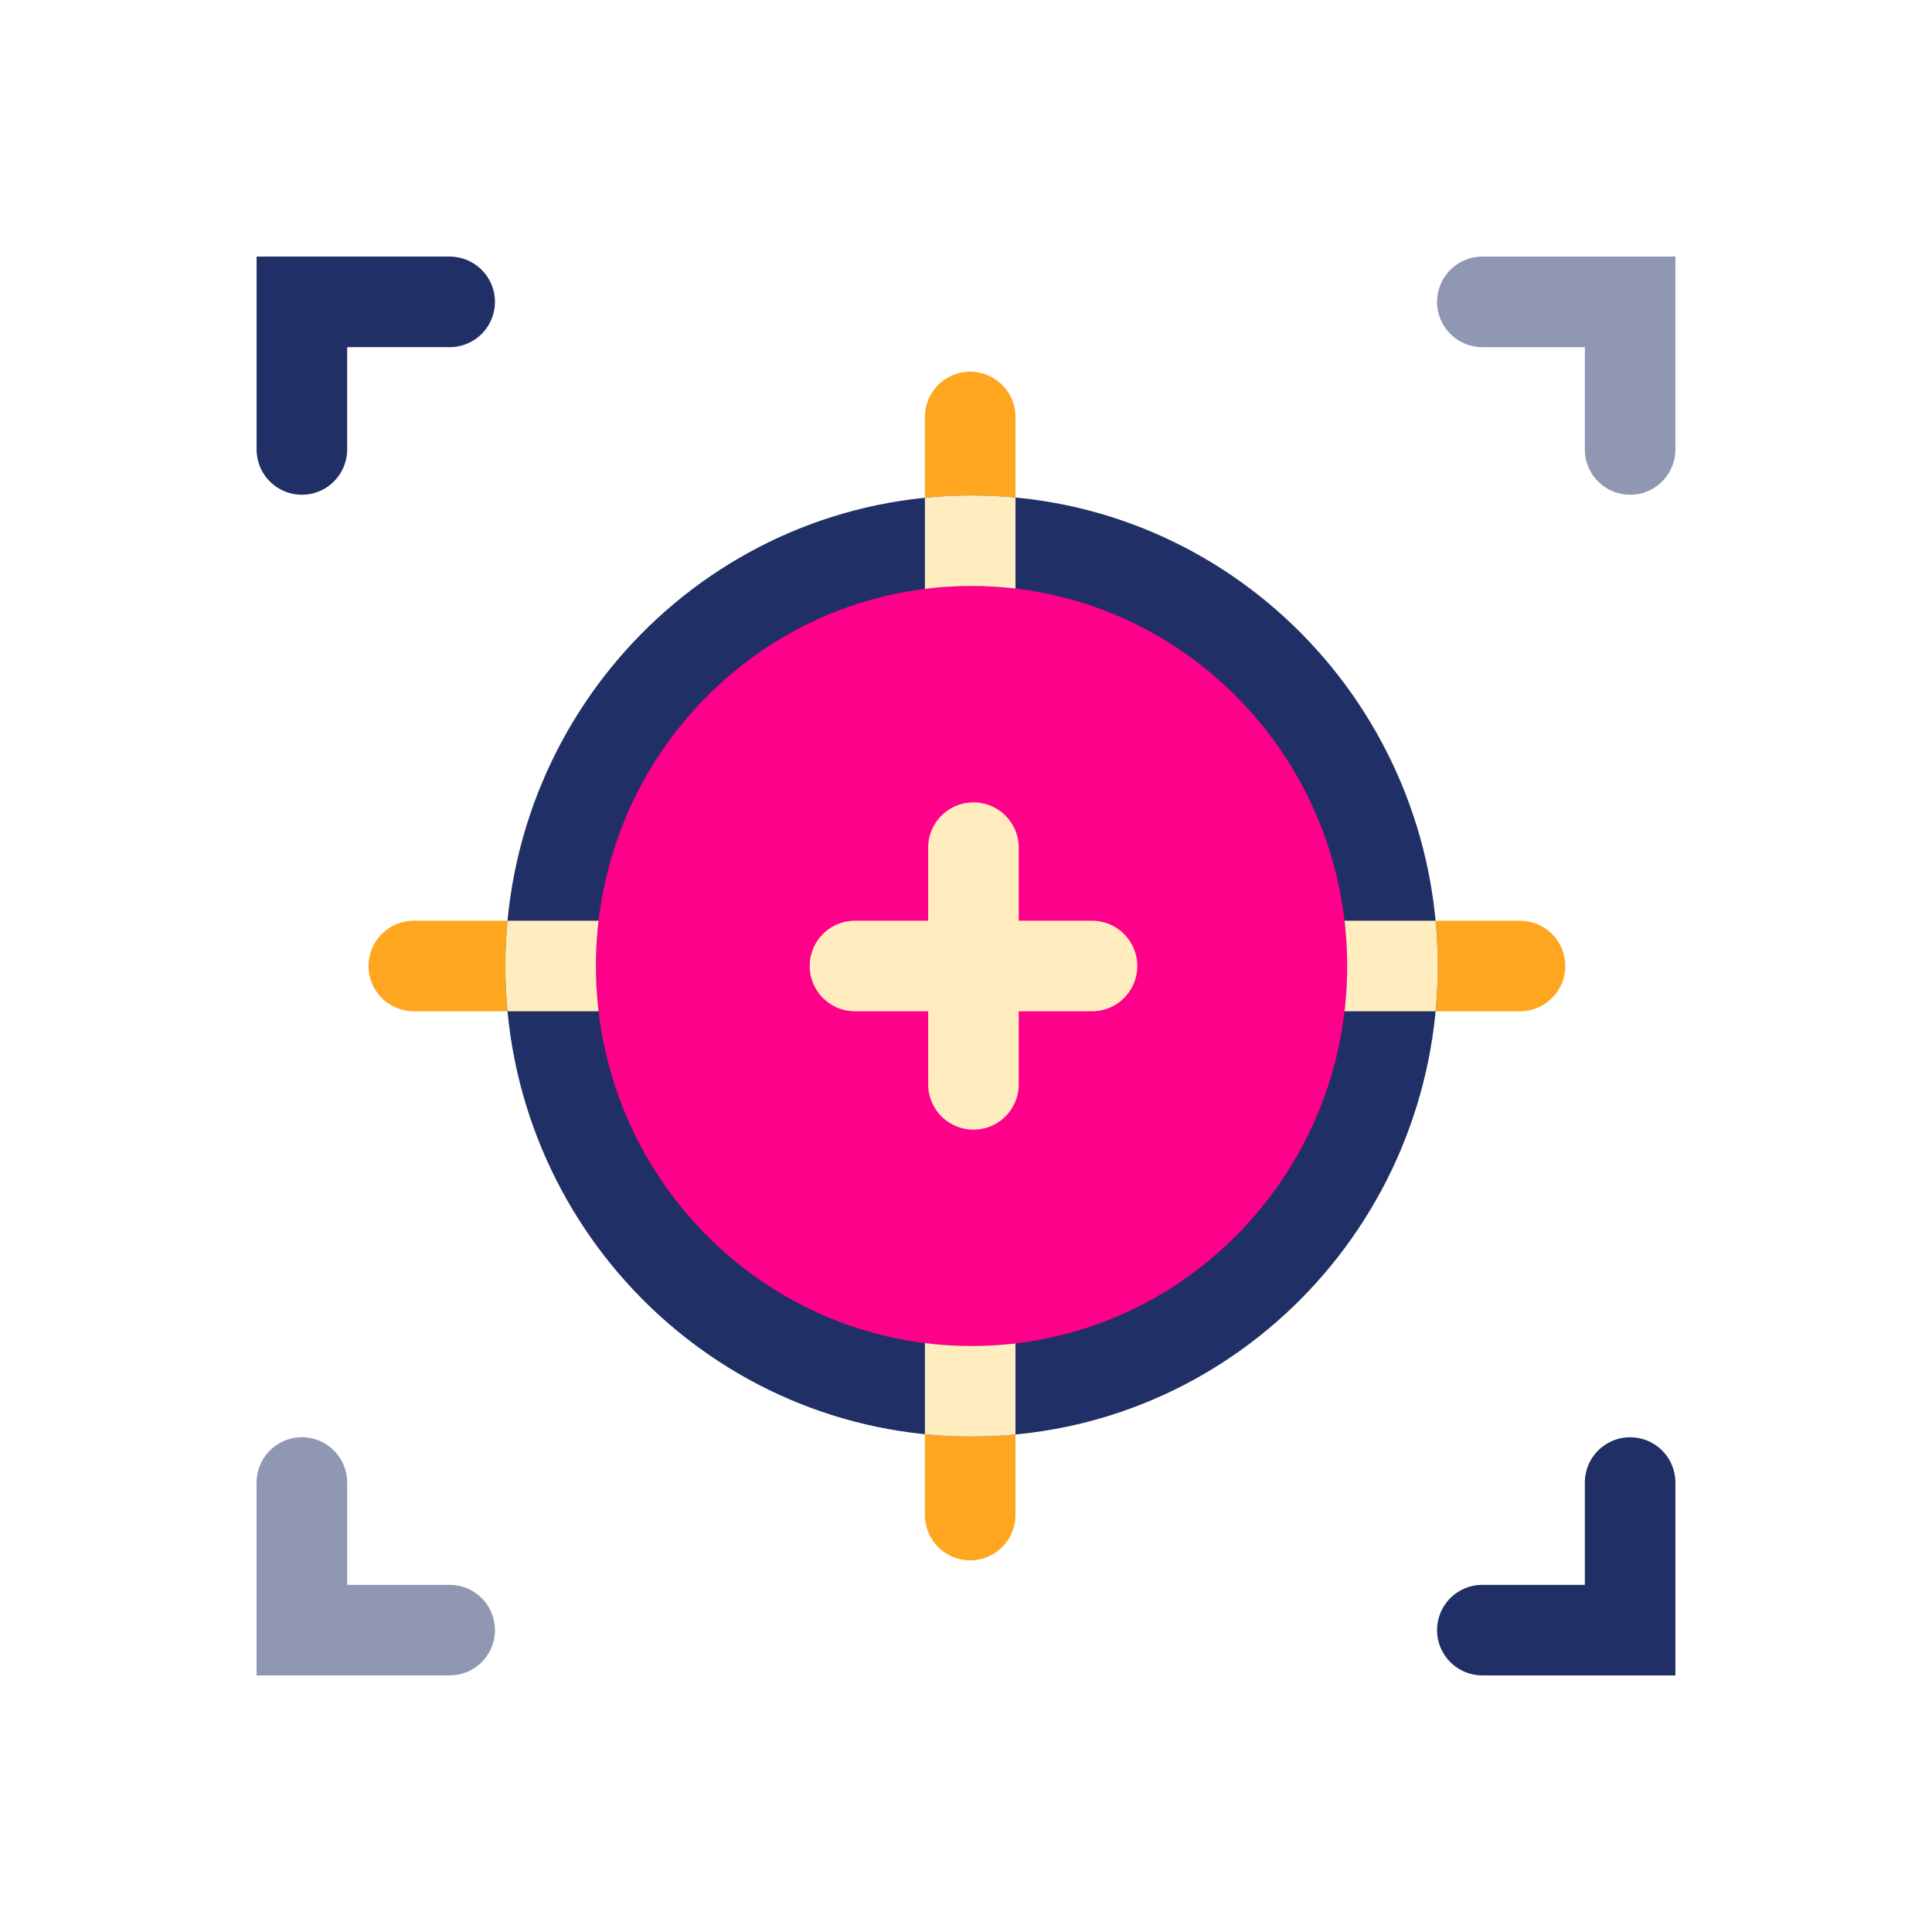
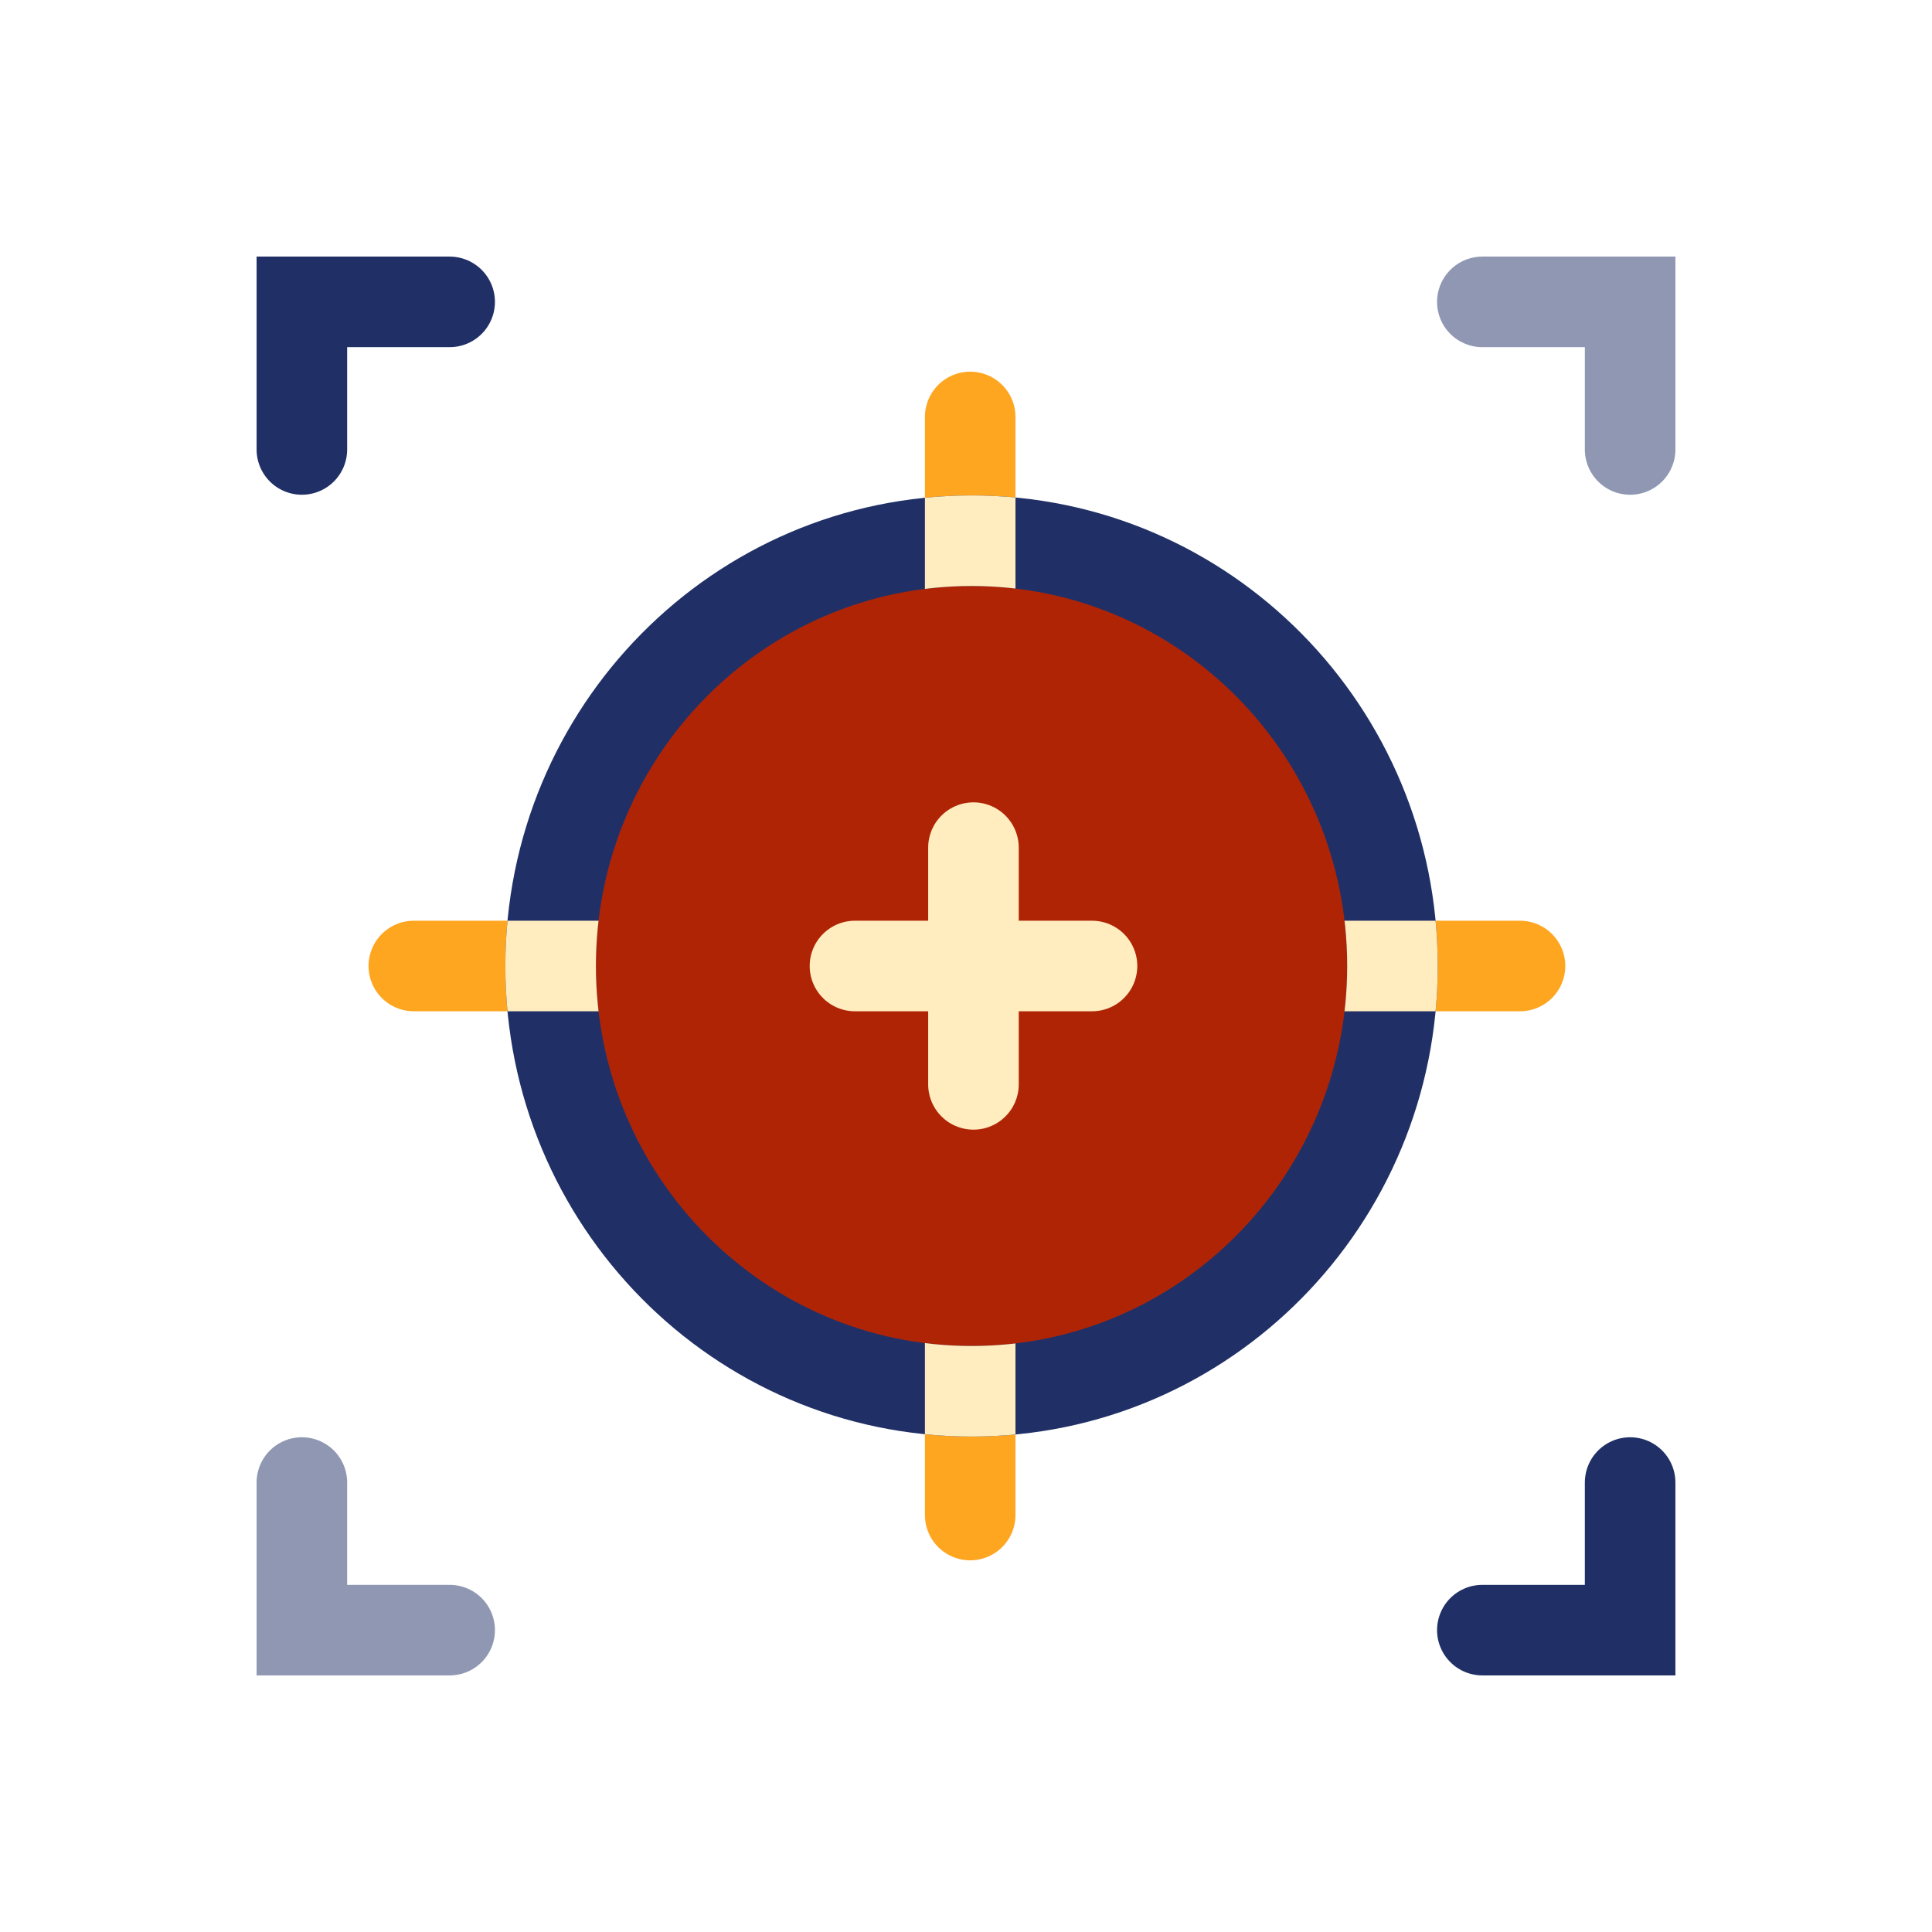
<svg xmlns="http://www.w3.org/2000/svg" width="128" height="128" viewBox="0 0 128 128" fill="none">
  <path opacity="0.5" d="M98.209 20H108V29.778" stroke="#203066" stroke-width="6" stroke-linecap="round" />
  <path d="M98.209 108H108V98.222" stroke="#203066" stroke-width="6" stroke-linecap="round" />
  <path d="M29.791 20H20V29.778" stroke="#203066" stroke-width="6" stroke-linecap="round" />
  <path opacity="0.5" d="M29.791 108H20V98.222" stroke="#203066" stroke-width="6" stroke-linecap="round" />
  <path d="M34.395 64H27.416" stroke="#FFA621" stroke-width="6" stroke-miterlimit="10" stroke-linecap="round" stroke-linejoin="round" />
  <path d="M93.724 64H100.704" stroke="#FFA621" stroke-width="6" stroke-miterlimit="10" stroke-linecap="round" stroke-linejoin="round" />
  <path d="M64.278 34.594L64.278 27.624" stroke="#FFA621" stroke-width="6" stroke-miterlimit="10" stroke-linecap="round" stroke-linejoin="round" />
  <path d="M64.278 93.406L64.278 100.376" stroke="#FFA621" stroke-width="6" stroke-miterlimit="10" stroke-linecap="round" stroke-linejoin="round" />
-   <path d="M64.368 92.175C79.801 92.175 92.254 79.528 92.254 64C92.254 48.472 79.801 35.824 64.368 35.824C48.934 35.824 36.481 48.472 36.481 64C36.481 79.528 48.934 92.175 64.368 92.175Z" fill="#FF008A" stroke="#203066" stroke-width="6" />
+   <path d="M64.368 92.175C79.801 92.175 92.254 79.528 92.254 64C92.254 48.472 79.801 35.824 64.368 35.824C48.934 35.824 36.481 48.472 36.481 64C36.481 79.528 48.934 92.175 64.368 92.175Z" fill="#B02406" stroke="#203066" stroke-width="6" />
  <path d="M64.494 56.158V71.842" stroke="#FFEDC0" stroke-width="6" stroke-miterlimit="10" stroke-linecap="round" />
  <path d="M72.348 64H56.644" stroke="#FFEDC0" stroke-width="6" stroke-miterlimit="10" stroke-linecap="round" />
  <mask id="mask0_391_1632" style="mask-type:alpha" maskUnits="userSpaceOnUse" x="33" y="32" width="63" height="64">
    <path d="M64.368 92.175C79.801 92.175 92.254 79.528 92.254 64C92.254 48.472 79.801 35.824 64.368 35.824C48.934 35.824 36.481 48.472 36.481 64C36.481 79.528 48.934 92.175 64.368 92.175Z" stroke="#203066" stroke-width="6" />
  </mask>
  <g mask="url(#mask0_391_1632)">
    <path d="M40.067 64L32.215 64" stroke="#FFEDC0" stroke-width="6" stroke-miterlimit="10" stroke-linecap="round" stroke-linejoin="round" />
    <path d="M88.489 64L96.341 64" stroke="#FFEDC0" stroke-width="6" stroke-miterlimit="10" stroke-linecap="round" stroke-linejoin="round" />
    <path d="M64.278 39.822L64.278 31.98" stroke="#FFEDC0" stroke-width="6" stroke-miterlimit="10" stroke-linecap="round" stroke-linejoin="round" />
    <path d="M64.278 88.178L64.278 96.02" stroke="#FFEDC0" stroke-width="6" stroke-miterlimit="10" stroke-linecap="round" stroke-linejoin="round" />
  </g>
</svg>
